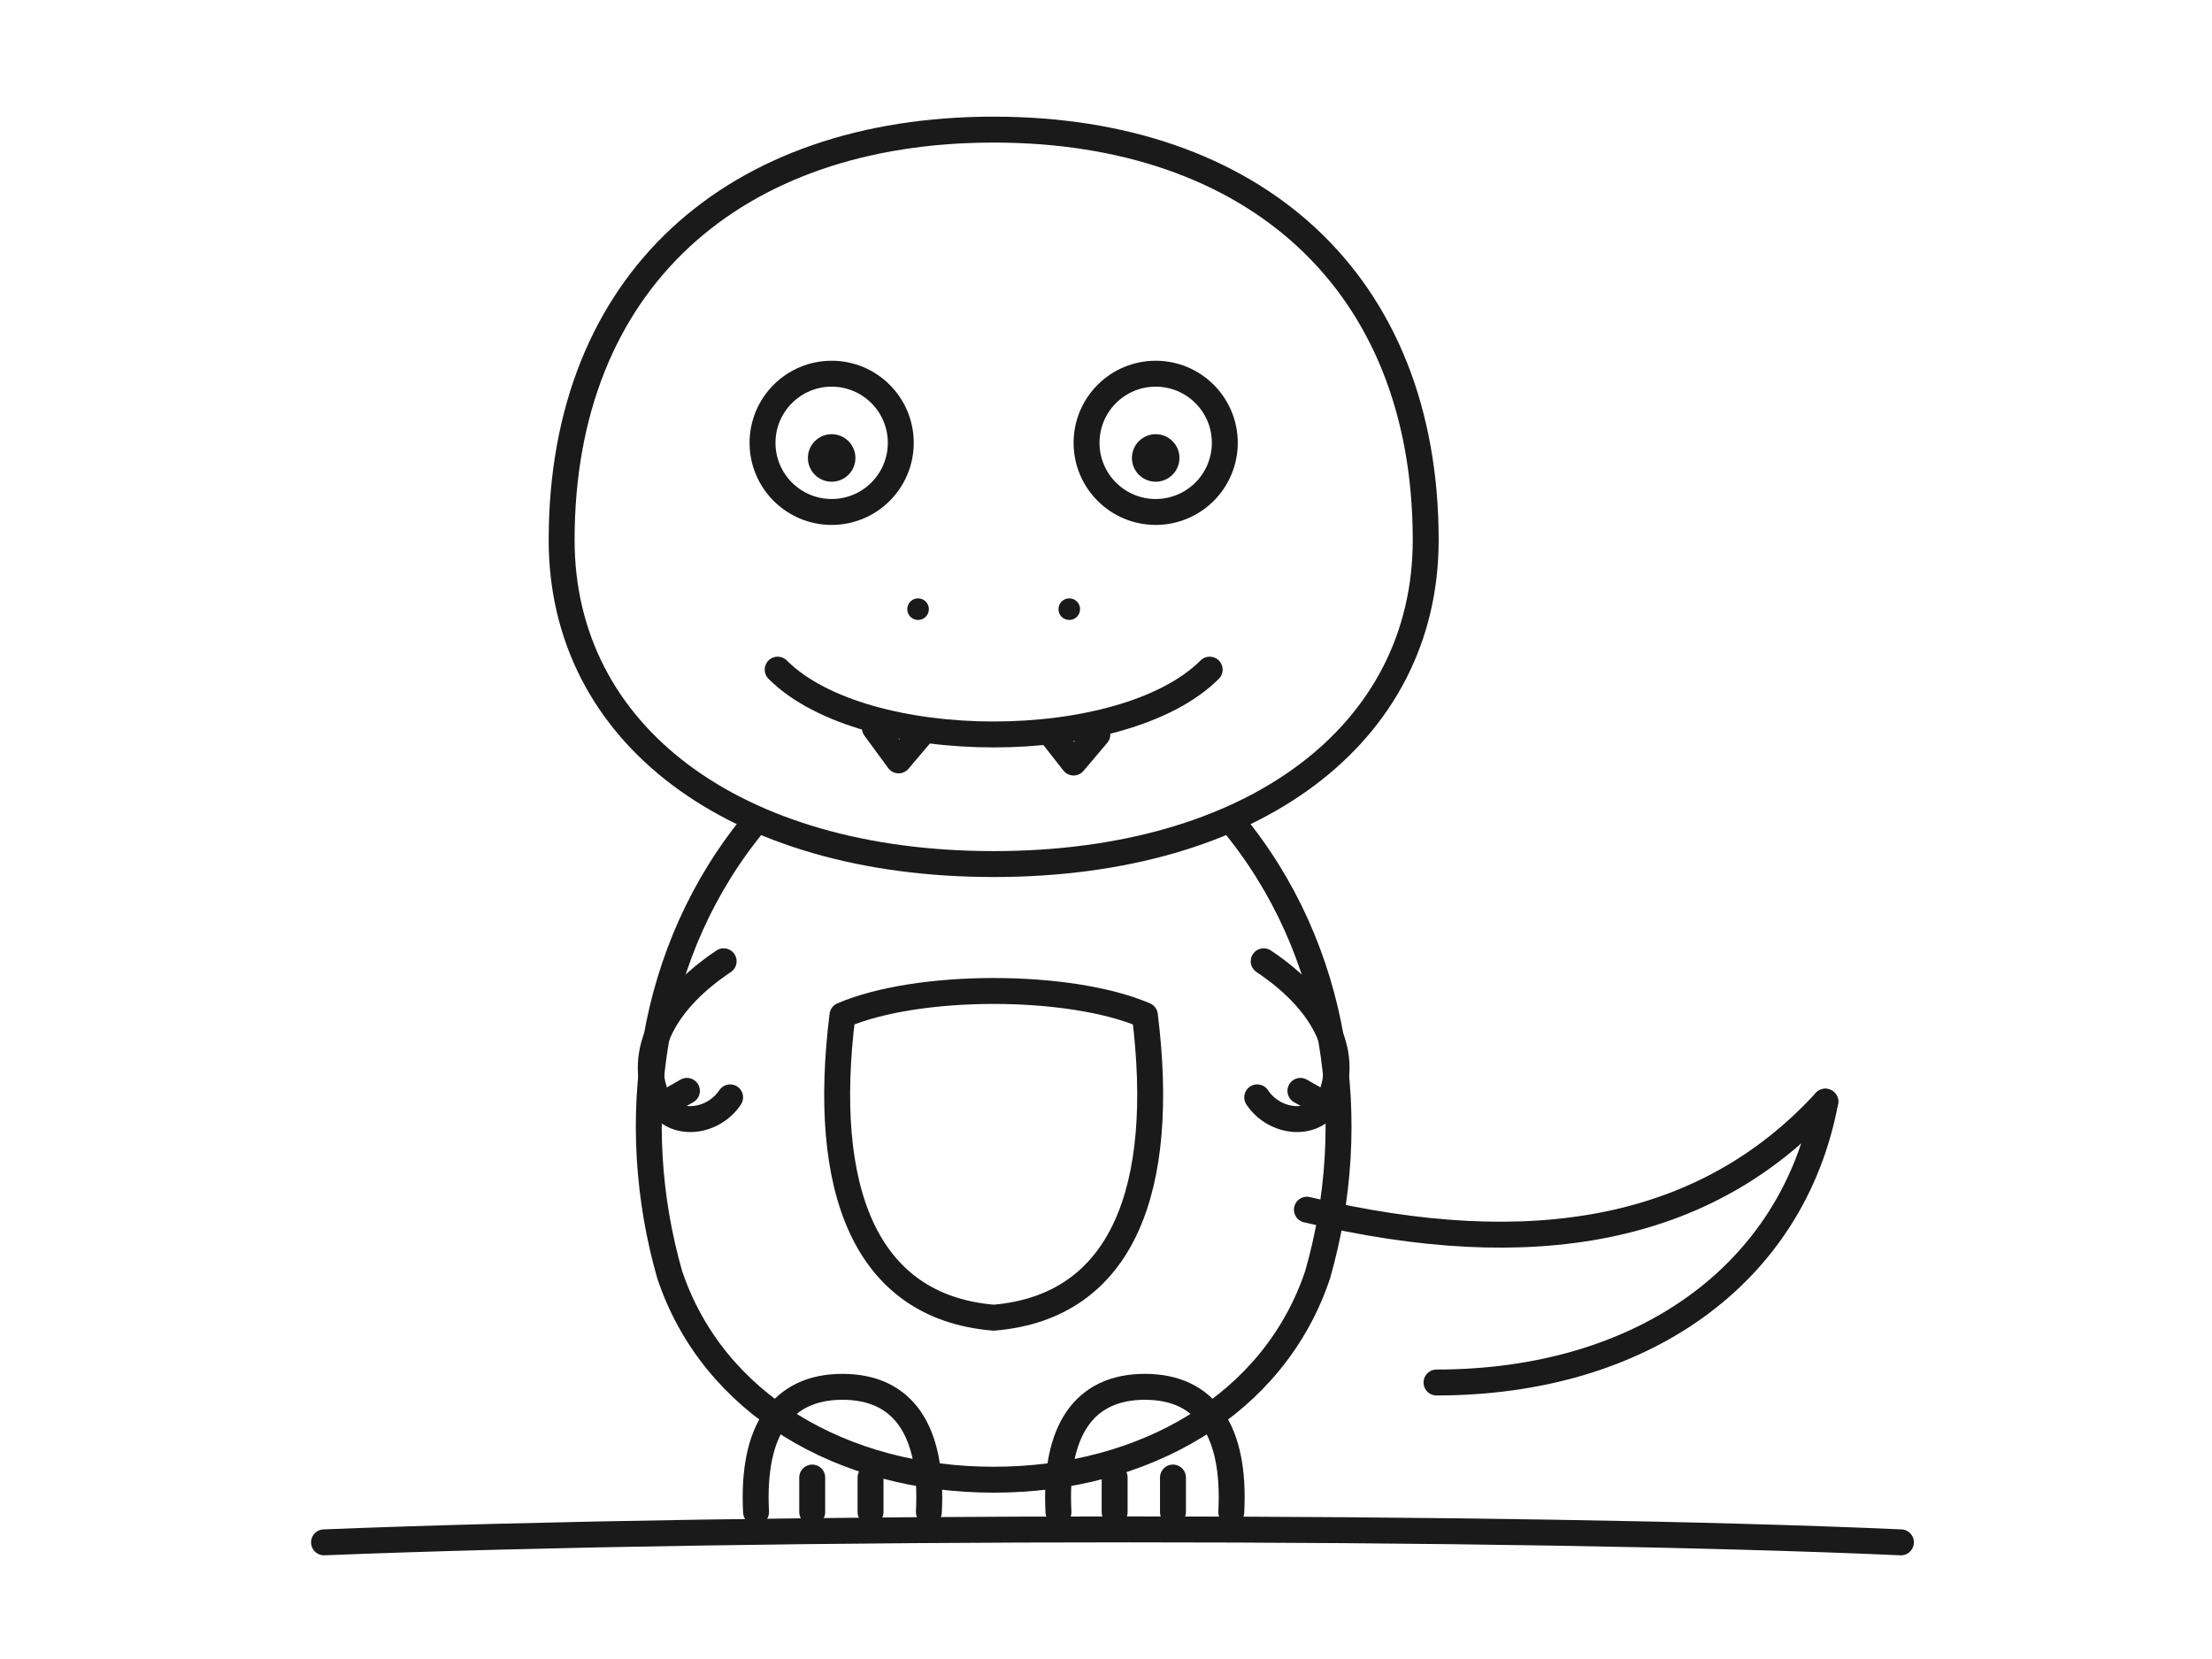
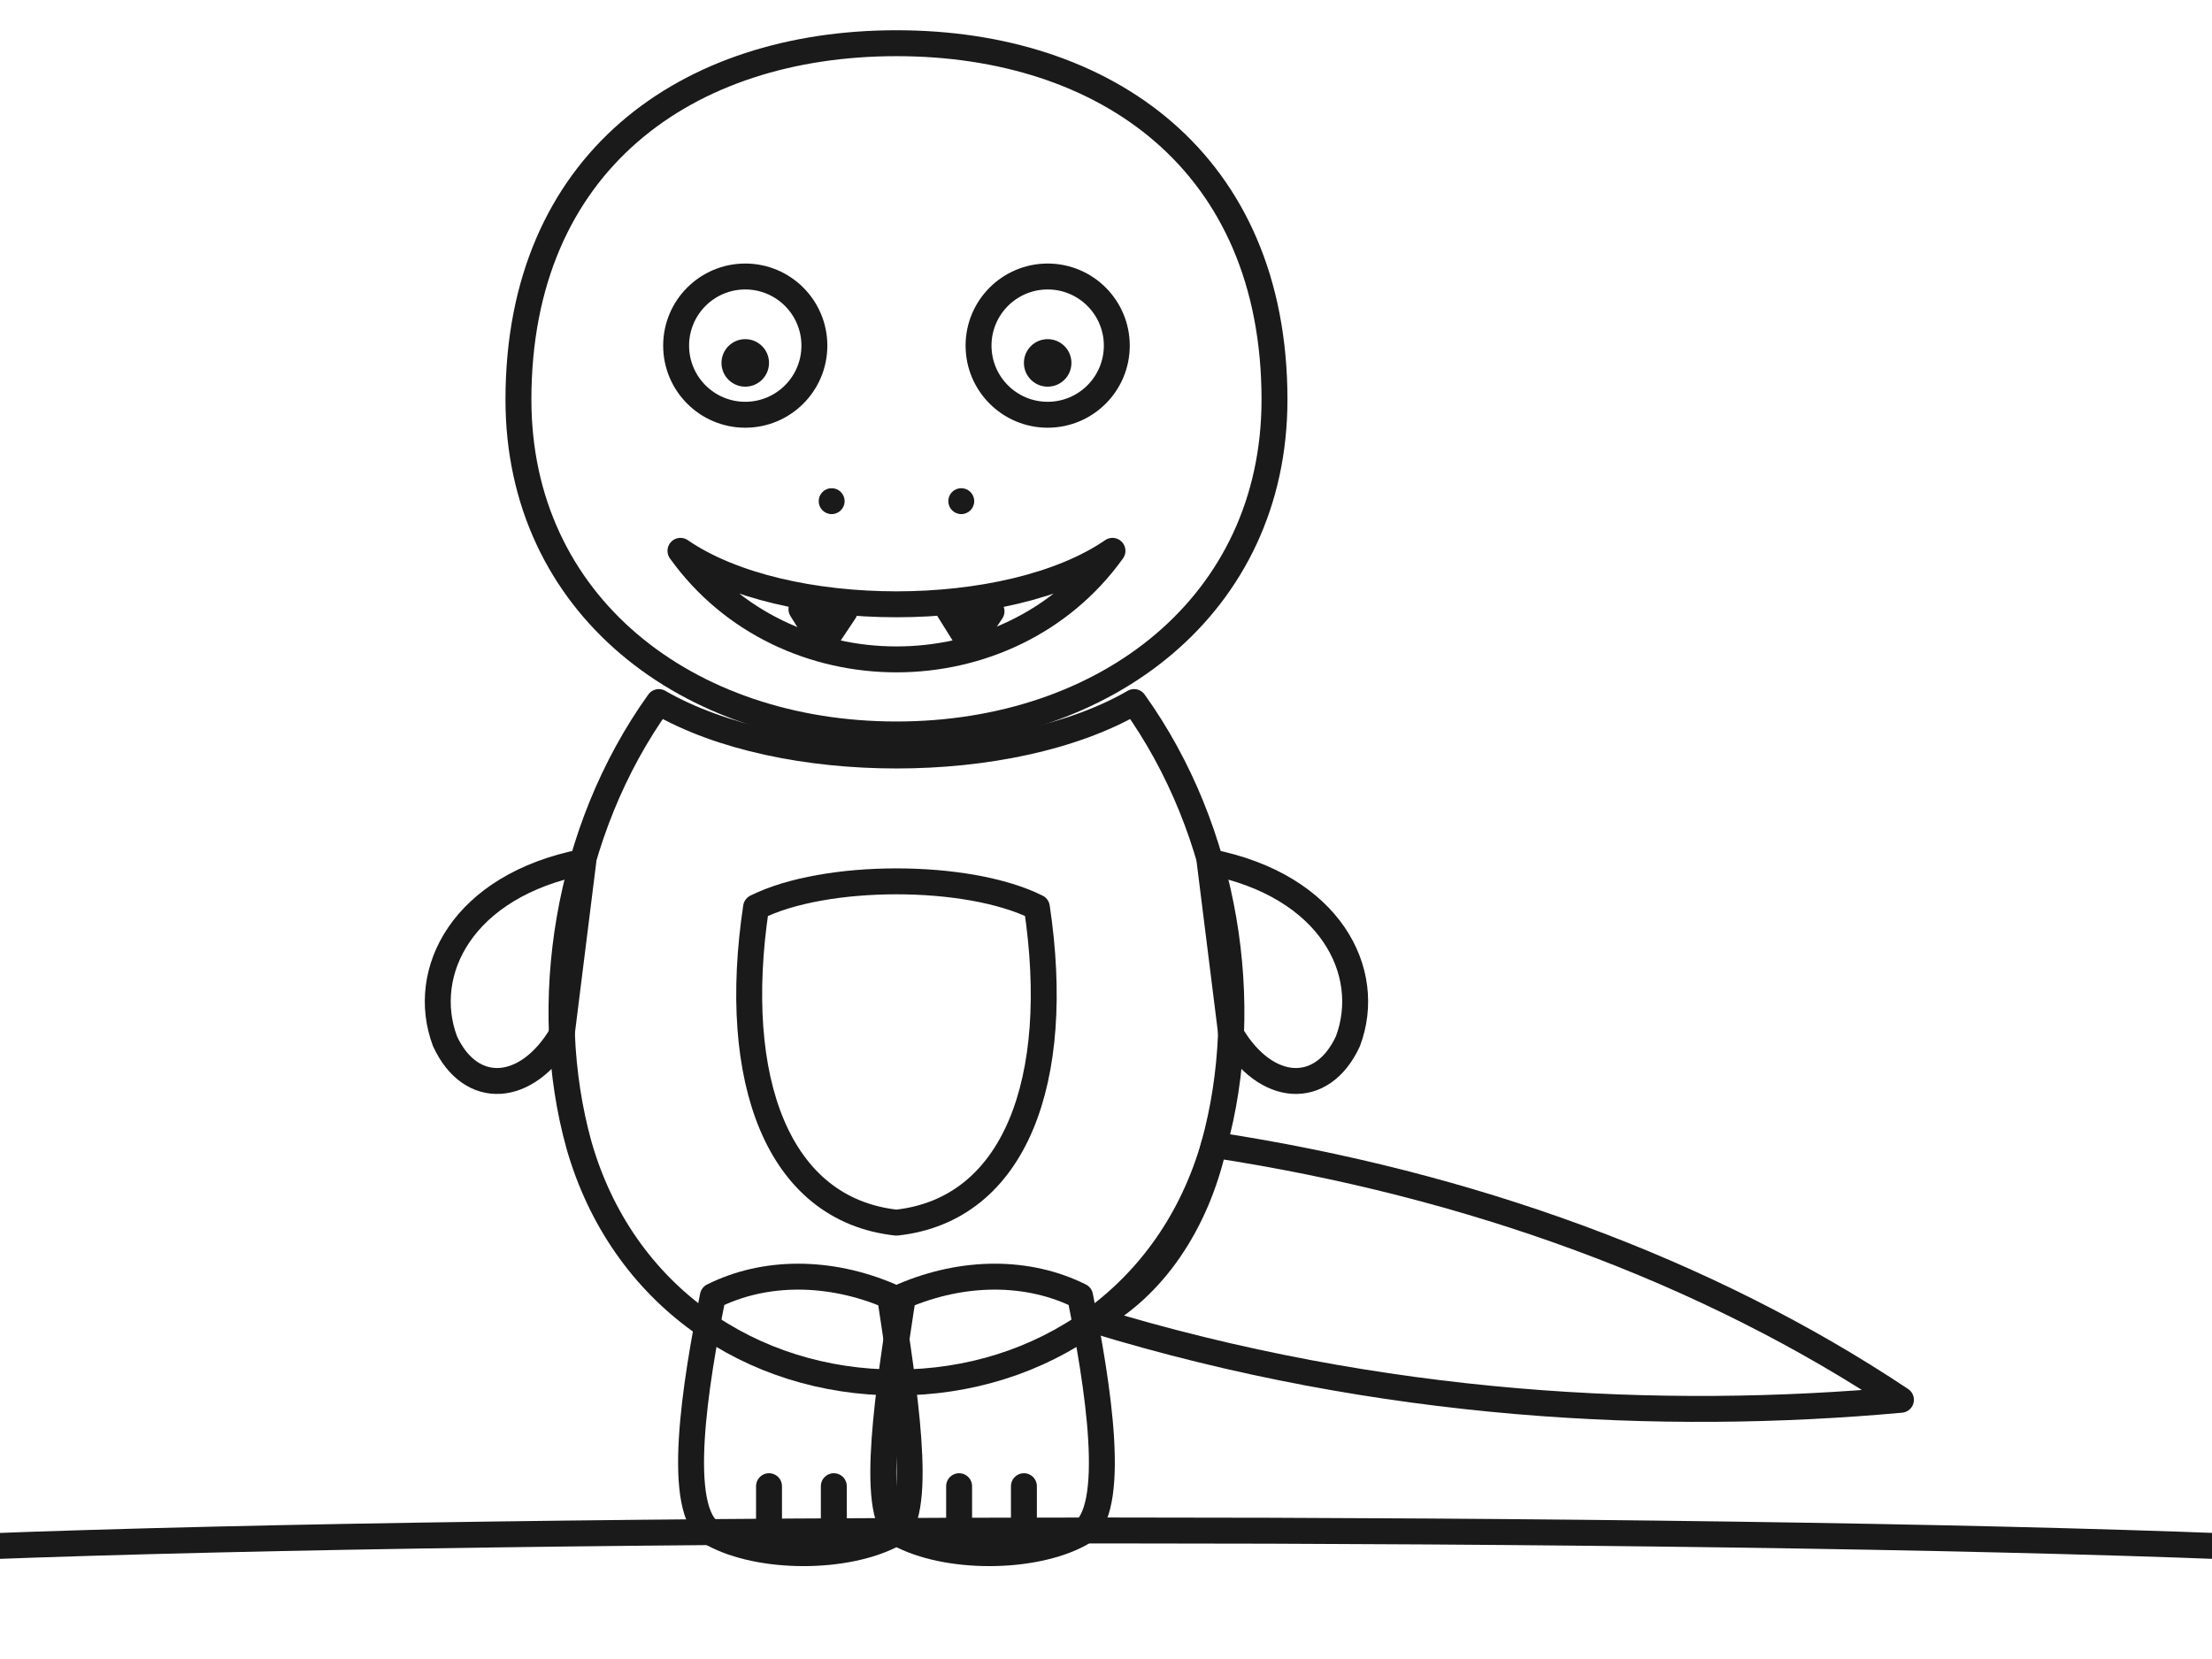
<svg xmlns="http://www.w3.org/2000/svg" viewBox="0 0 1024 768" width="1024" height="768">
  <g fill="none" stroke="#1a1a1a" stroke-width="12" stroke-linecap="round" stroke-linejoin="round">
-     <path d="M605 560 C710 585 790 570 845 510" />
-     <path d="M845 510 C830 590 760 640 665 640" />
-     <path d="M260 250 C260 130 340 60 460 60 C580 60 660 130 660 250 C660 340 580 400 460 400 C340 400 260 340 260 250 Z" />
-     <path d="M350 380 C300 440 290 520 310 590 C330 650 390 685 460 685 C530 685 590 650 610 590 C630 520 620 440 570 380" />
-     <path d="M390 470 C380 550 400 605 460 610 C520 605 540 550 530 470 C495 455 425 455 390 470 Z" />
-     <path d="M335 445 C305 465 295 490 305 510 C312 522 330 520 338 508" />
-     <path d="M318 505 l-14 8" />
-     <path d="M585 445 C615 465 625 490 615 510 C608 522 590 520 582 508" />
-     <path d="M602 505 l14 8" />
-     <path d="M350 700 C348 662 362 642 390 642 C418 642 432 662 430 700" />
-     <path d="M376 700 v-16 M403 700 v-16" />
-     <path d="M490 700 C488 662 502 642 530 642 C558 642 572 662 570 700" />
-     <path d="M516 700 v-16 M543 700 v-16" />
-     <circle cx="385" cy="205" r="32" />
-     <circle cx="385" cy="212" r="11" fill="#1a1a1a" stroke="none" />
-     <circle cx="535" cy="205" r="32" />
-     <circle cx="535" cy="212" r="11" fill="#1a1a1a" stroke="none" />
-     <circle cx="425" cy="282" r="5" fill="#1a1a1a" stroke="none" />
-     <circle cx="495" cy="282" r="5" fill="#1a1a1a" stroke="none" />
-     <path d="M360 310 C400 350 520 350 560 310" />
-     <path d="M405 337 l11 15 11 -13 M486 339 l11 14 11 -13" />
-     <path d="M150 714 C350 706 700 706 880 714" />
+     <path d="M562 530 C680 548 790 588 880 648 C770 658 640 652 506 611 C534 596 554 566 562 530 Z" />
+     <path d="M240 185 C240 75 318 20 415 20 C512 20 590 75 590 185 C590 280 512 340 415 340 C318 340 240 280 240 185 Z" />
+     <path d="M305 325 C262 385 250 465 268 530 C288 600 348 640 415 640 C482 640 542 600 562 530 C580 465 568 385 525 325 C468 358 362 358 305 325 Z" />
+     <path d="M350 420 C338 500 360 560 415 566 C470 560 492 500 480 420 C448 404 382 404 350 420 Z" />
+     <path d="M270 399 C214 410 194 450 206 482 C218 508 244 506 260 479 Z" />
+     <path d="M560 399 C616 410 636 450 624 482 C612 508 586 506 570 479 Z" />
+     <path d="M330 600 C322 640 312 700 330 710 C352 722 392 722 414 710 C428 700 418 640 412 600 C384 588 354 588 330 600 Z" />
+     <path d="M356 714 v-26 M386 714 v-26" />
+     <path d="M500 600 C508 640 518 700 500 710 C478 722 438 722 416 710 C402 700 412 640 418 600 C446 588 476 588 500 600 Z" />
+     <path d="M444 714 v-26 M474 714 v-26" />
+     <circle cx="345" cy="160" r="32" />
+     <circle cx="345" cy="168" r="11" fill="#1a1a1a" stroke="none" />
+     <circle cx="485" cy="160" r="32" />
+     <circle cx="485" cy="168" r="11" fill="#1a1a1a" stroke="none" />
+     <circle cx="385" cy="232" r="6" fill="#1a1a1a" stroke="none" />
+     <circle cx="445" cy="232" r="6" fill="#1a1a1a" stroke="none" />
+     <path d="M315 255 C363 322 467 322 515 255 C467 288 363 288 315 255 Z" />
+     <path d="M371 282 l10 16 l10 -15 Z" />
+     <path d="M439 282 l10 16 l10 -15 Z" />
+     <path d="M-10 716 C250 706 780 706 1034 716" />
  </g>
</svg>
